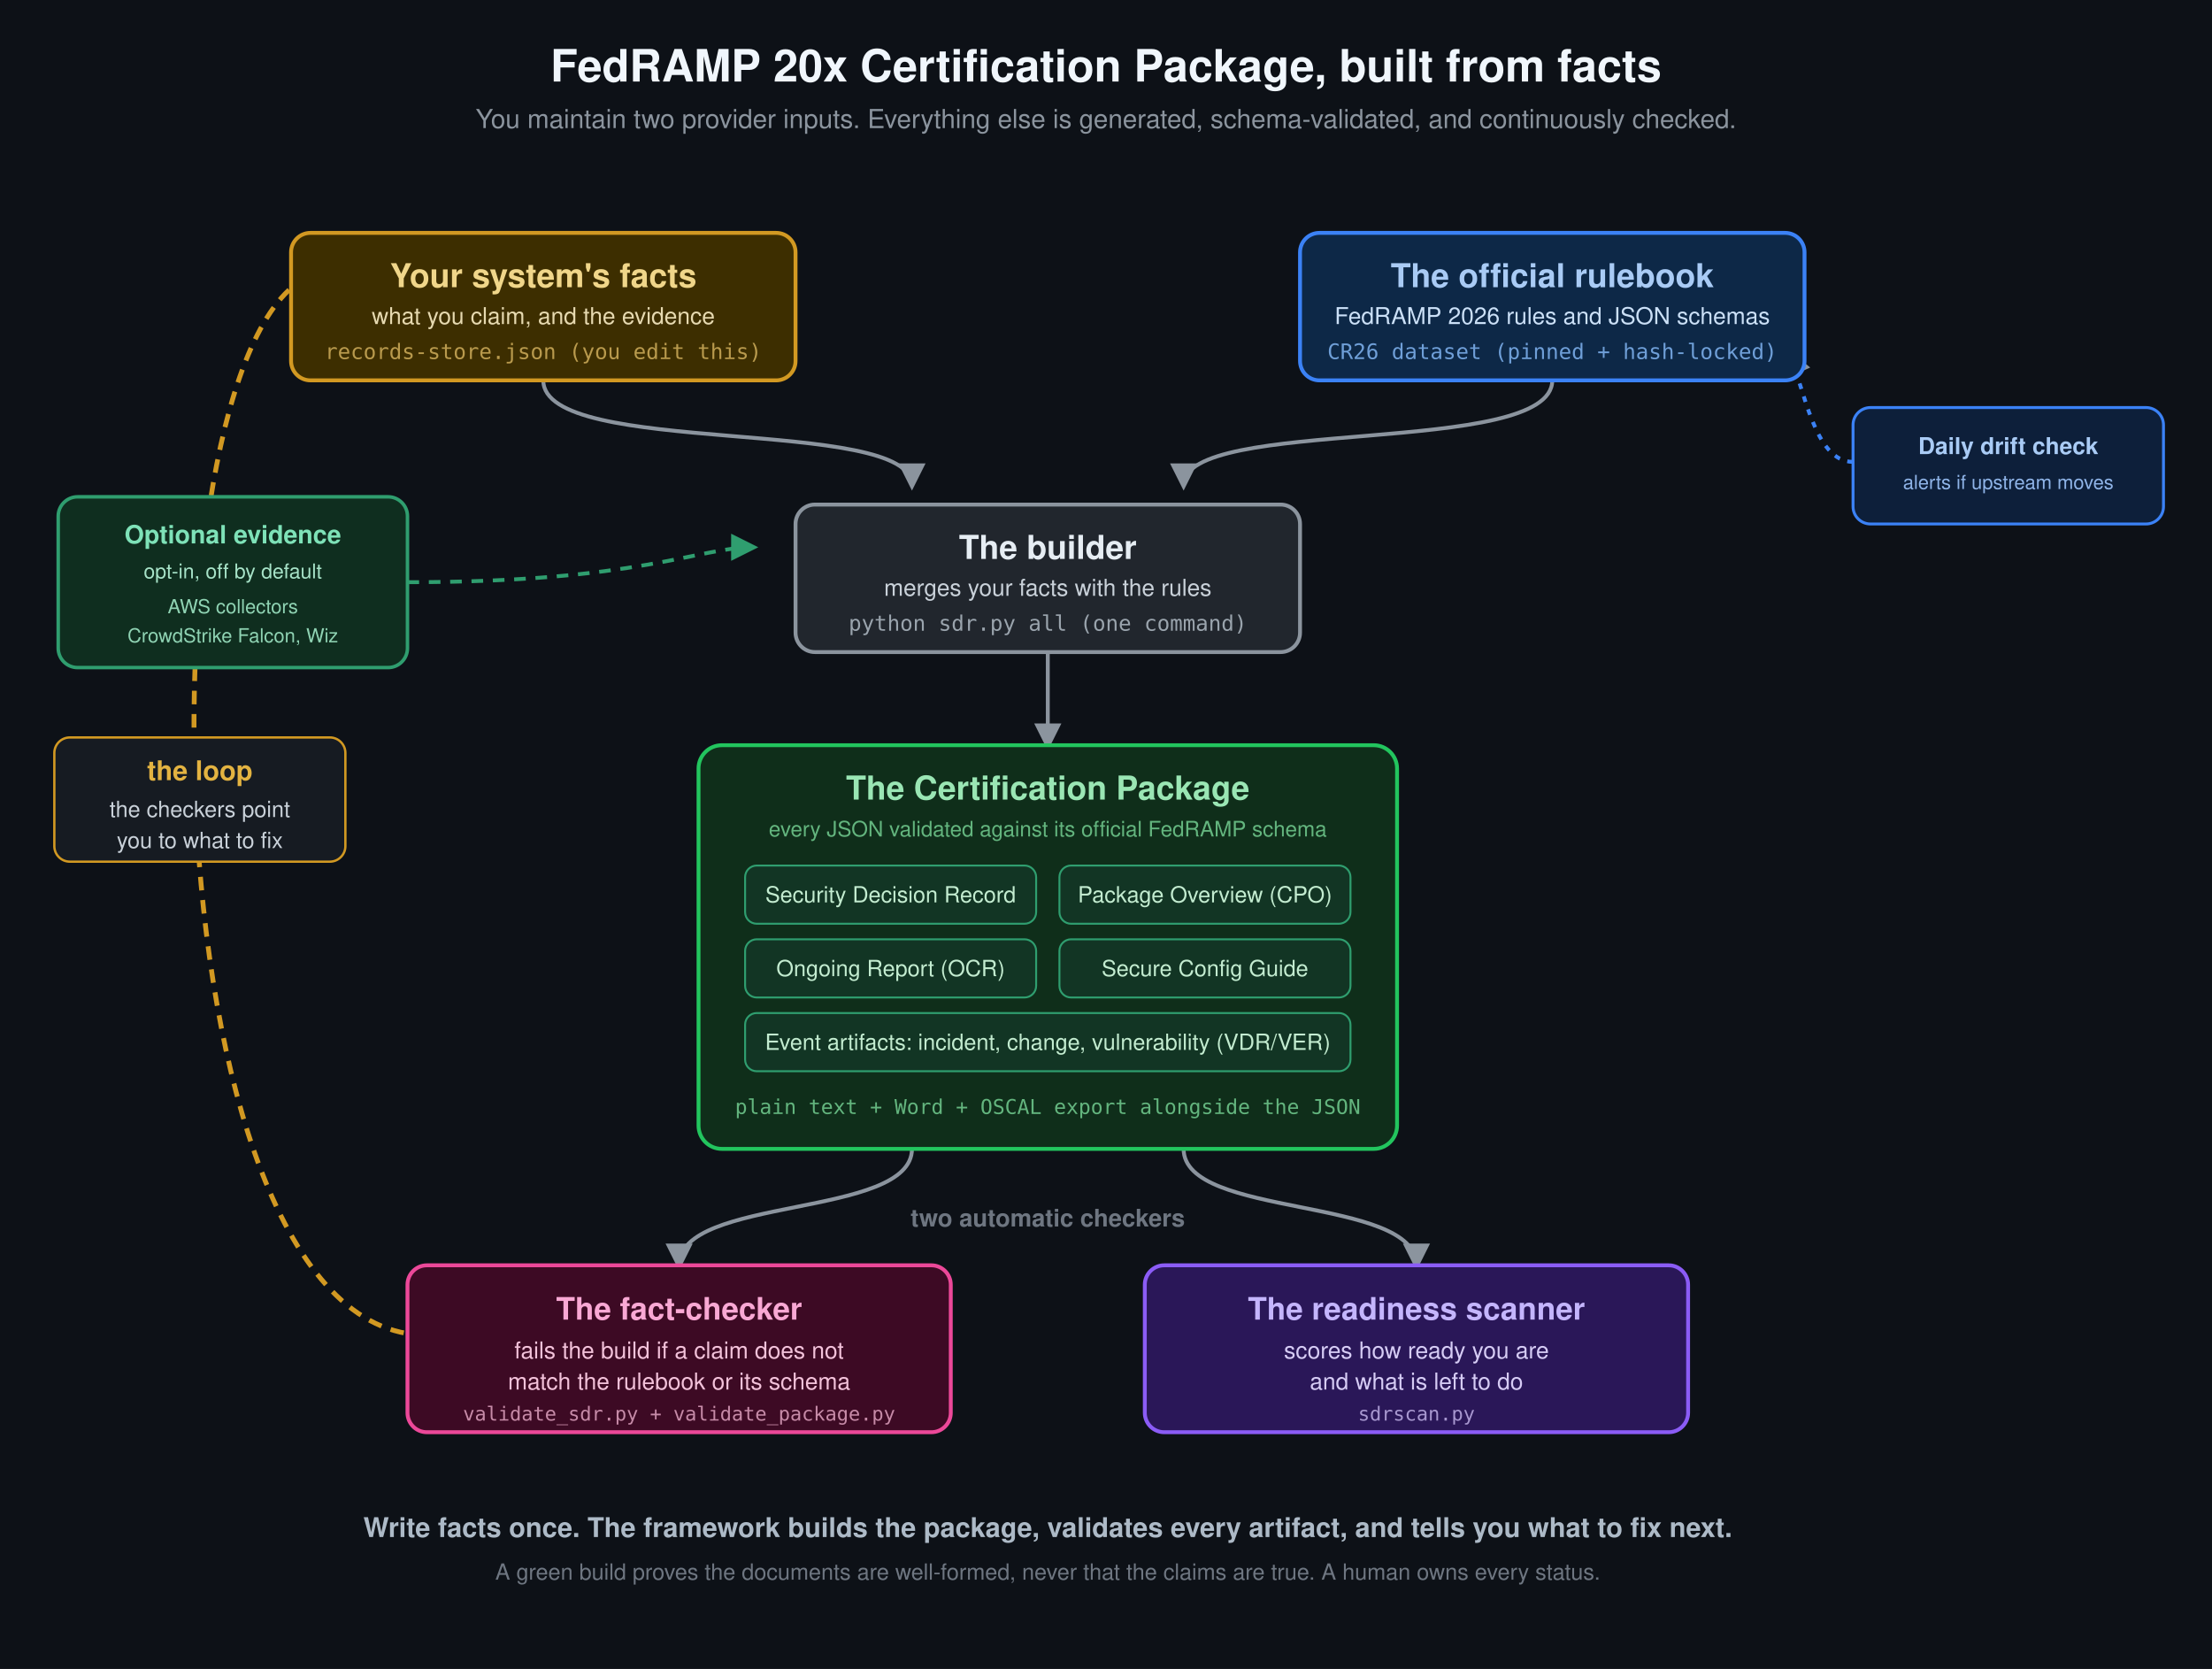
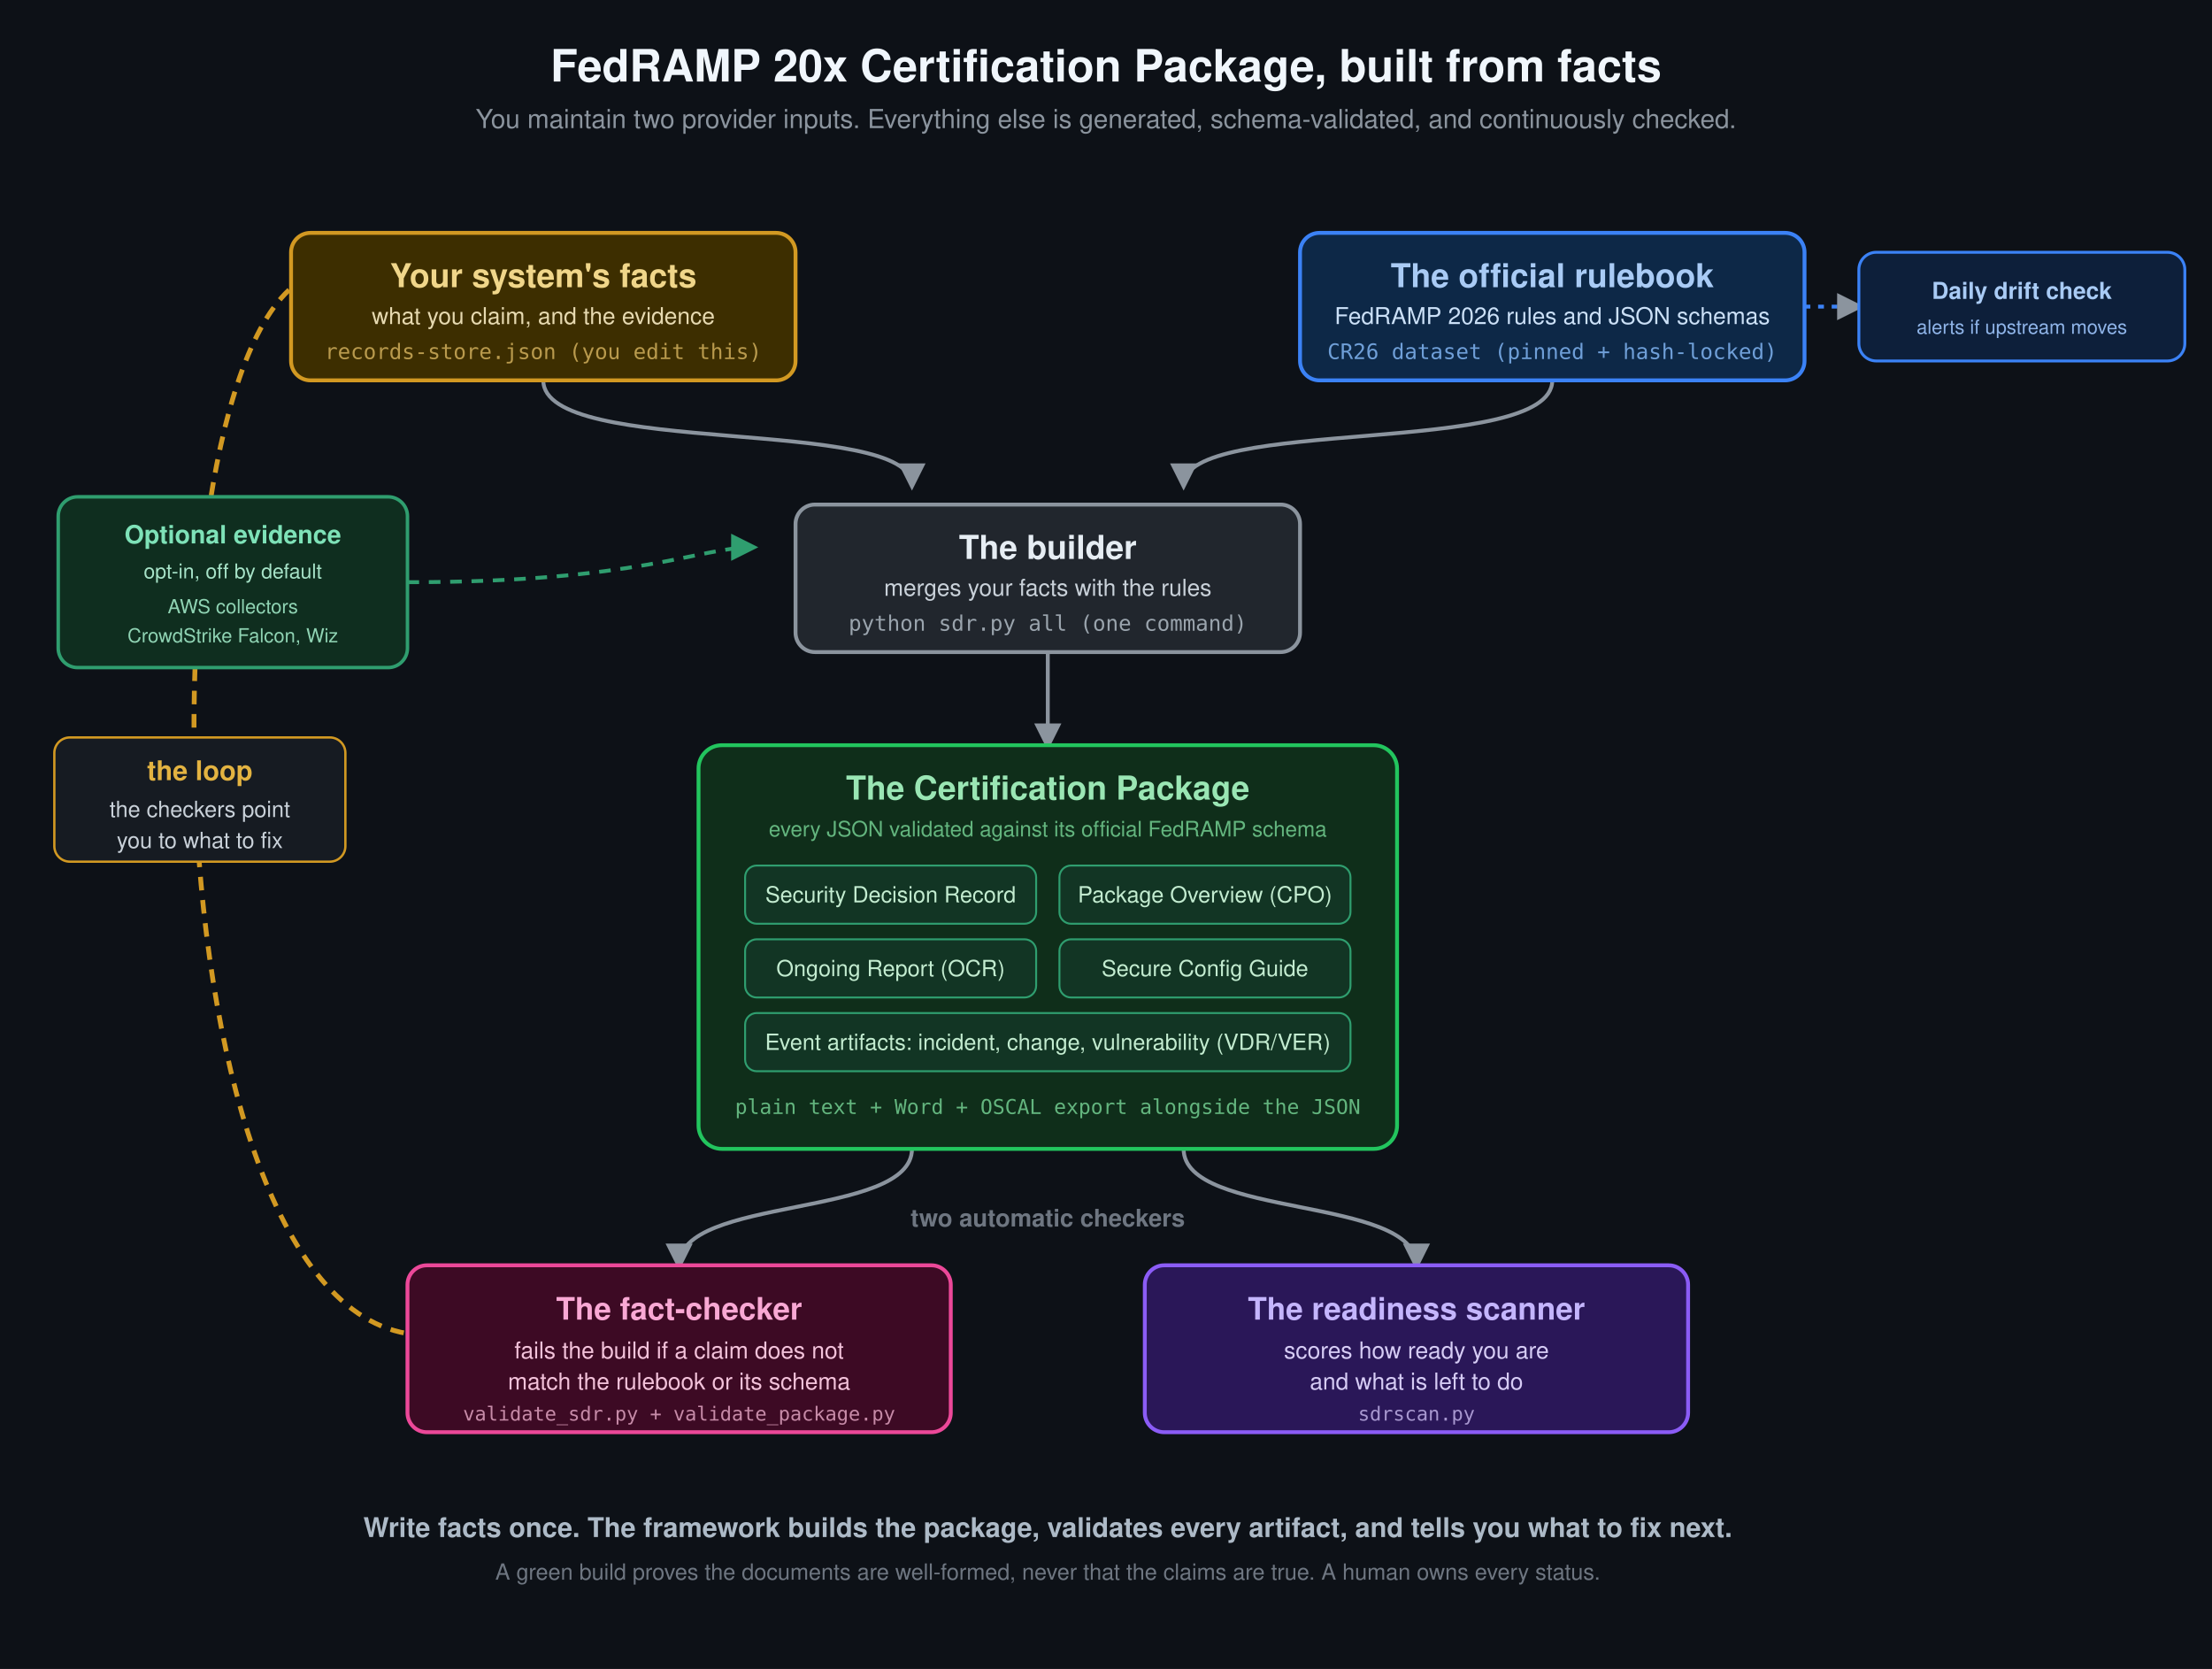
<svg xmlns="http://www.w3.org/2000/svg" viewBox="0 0 1140 860" font-family="-apple-system,BlinkMacSystemFont,'Segoe UI',Helvetica,Arial,sans-serif">
  <defs>
    <marker id="arrow" viewBox="0 0 10 10" refX="8" refY="5" markerWidth="7" markerHeight="7" orient="auto-start-reverse">
      <path d="M0,0 L10,5 L0,10 z" fill="#8b949e" />
    </marker>
    <marker id="arrowLoop" viewBox="0 0 10 10" refX="8" refY="5" markerWidth="7.5" markerHeight="7.5" orient="auto-start-reverse">
      <path d="M0,0 L10,5 L0,10 z" fill="#d29922" />
    </marker>
    <marker id="arrowOpt" viewBox="0 0 10 10" refX="8" refY="5" markerWidth="7" markerHeight="7" orient="auto-start-reverse">
      <path d="M0,0 L10,5 L0,10 z" fill="#2f9e6f" />
    </marker>
  </defs>
  <rect x="0" y="0" width="1140" height="860" fill="#0d1117" />
  <text x="570" y="42" fill="#f0f6fc" font-size="23" text-anchor="middle" font-weight="700">FedRAMP 20x Certification Package, built from facts</text>
  <text x="570" y="66" fill="#8b949e" font-size="13.5" text-anchor="middle">You maintain two provider inputs. Everything else is generated, schema-validated, and continuously checked.</text>
  <g stroke="#8b949e" stroke-width="2" fill="none">
    <path d="M280,196 C280,236 470,214 470,250" marker-end="url(#arrow)" />
    <path d="M800,196 C800,236 610,214 610,250" marker-end="url(#arrow)" />
    <path d="M540,336 L540,384" marker-end="url(#arrow)" />
    <path d="M470,592 C470,628 350,616 350,652" marker-end="url(#arrow)" />
    <path d="M610,592 C610,628 730,616 730,652" marker-end="url(#arrow)" />
  </g>
  <path d="M210,300 C330,300 360,282 388,282" fill="none" stroke="#2f9e6f" stroke-width="2" stroke-dasharray="6 5" marker-end="url(#arrowOpt)" />
-   <path d="M955,238 C935,238 930,200 922,182" fill="none" stroke="#3b82f6" stroke-width="2" stroke-dasharray="3 4" marker-end="url(#arrow)" />
+   <path d="M930,158 L958,158" fill="none" stroke="#3b82f6" stroke-width="2" stroke-dasharray="3 4" marker-end="url(#arrow)" />
  <path d="M220,688 C70,688 70,150 168,140" fill="none" stroke="#d29922" stroke-width="2.5" stroke-dasharray="7 5" marker-end="url(#arrowLoop)" />
  <path d="M220,688 L246,688" fill="none" stroke="#d29922" stroke-width="2.5" stroke-dasharray="7 5" />
  <g transform="translate(92,410)">
    <rect x="-64" y="-30" width="150" height="64" rx="8" fill="#161b22" stroke="#d29922" stroke-width="1.2" />
    <text x="11" y="-8" fill="#e3b341" font-size="14" text-anchor="middle" font-weight="700">the loop</text>
    <text x="11" y="11" fill="#c9d1d9" font-size="11.5" text-anchor="middle">the checkers point</text>
    <text x="11" y="27" fill="#c9d1d9" font-size="11.5" text-anchor="middle">you to what to fix</text>
  </g>
  <g>
    <rect x="150" y="120" width="260" height="76" rx="10" fill="#3d2e00" stroke="#d29922" stroke-width="2" />
    <text x="280" y="148" fill="#f0d68a" font-size="17" text-anchor="middle" font-weight="700">Your system's facts</text>
    <text x="280" y="167" fill="#e6d9b0" font-size="12" text-anchor="middle">what you claim, and the evidence</text>
    <text x="280" y="185" fill="#b99a4d" font-size="11" text-anchor="middle" font-family="ui-monospace,'SF Mono',Menlo,Consolas,monospace">records-store.json  (you edit this)</text>
  </g>
  <g>
    <rect x="670" y="120" width="260" height="76" rx="10" fill="#0d2847" stroke="#3b82f6" stroke-width="2" />
    <text x="800" y="148" fill="#a9cbf5" font-size="17" text-anchor="middle" font-weight="700">The official rulebook</text>
    <text x="800" y="167" fill="#cbe0f7" font-size="12" text-anchor="middle">FedRAMP 2026 rules and JSON schemas</text>
    <text x="800" y="185" fill="#6f9fd8" font-size="11" text-anchor="middle" font-family="ui-monospace,'SF Mono',Menlo,Consolas,monospace">CR26 dataset  (pinned + hash-locked)</text>
  </g>
  <g>
    <rect x="30" y="256" width="180" height="88" rx="10" fill="#0f2e1f" stroke="#2f9e6f" stroke-width="1.8" />
    <text x="120" y="280" fill="#7ee2b8" font-size="13" text-anchor="middle" font-weight="700">Optional evidence</text>
    <text x="120" y="298" fill="#a7e3c8" font-size="10.5" text-anchor="middle">opt-in, off by default</text>
    <text x="120" y="316" fill="#8fd3b3" font-size="10" text-anchor="middle">AWS collectors</text>
    <text x="120" y="331" fill="#8fd3b3" font-size="10" text-anchor="middle">CrowdStrike Falcon, Wiz</text>
  </g>
  <g>
-     <rect x="955" y="210" width="160" height="60" rx="9" fill="#0d1f3a" stroke="#3b82f6" stroke-width="1.5" />
-     <text x="1035" y="234" fill="#a9cbf5" font-size="12" text-anchor="middle" font-weight="700">Daily drift check</text>
-     <text x="1035" y="252" fill="#8fb4e8" font-size="10" text-anchor="middle">alerts if upstream moves</text>
+     <rect x="958" y="130" width="168" height="56" rx="9" fill="#0d1f3a" stroke="#3b82f6" stroke-width="1.5" />
+     <text x="1042" y="154" fill="#a9cbf5" font-size="12" text-anchor="middle" font-weight="700">Daily drift check</text>
+     <text x="1042" y="172" fill="#8fb4e8" font-size="10" text-anchor="middle">alerts if upstream moves</text>
  </g>
  <g>
    <rect x="410" y="260" width="260" height="76" rx="10" fill="#21262d" stroke="#8b949e" stroke-width="2" />
    <text x="540" y="288" fill="#e6edf3" font-size="17" text-anchor="middle" font-weight="700">The builder</text>
    <text x="540" y="307" fill="#c9d1d9" font-size="12" text-anchor="middle">merges your facts with the rules</text>
    <text x="540" y="325" fill="#9aa4ad" font-size="11" text-anchor="middle" font-family="ui-monospace,'SF Mono',Menlo,Consolas,monospace">python sdr.py all  (one command)</text>
  </g>
  <g>
    <rect x="360" y="384" width="360" height="208" rx="12" fill="#0f2e1a" stroke="#22c55e" stroke-width="2" />
    <text x="540" y="412" fill="#9ae6b4" font-size="17" text-anchor="middle" font-weight="700">The Certification Package</text>
    <text x="540" y="431" fill="#63b57e" font-size="11" text-anchor="middle">every JSON validated against its official FedRAMP schema</text>
    <g font-size="11.5" text-anchor="middle">
      <rect x="384" y="446" width="150" height="30" rx="6" fill="#123524" stroke="#2f9e6f" />
      <text x="459" y="465" fill="#c3ecd0">Security Decision Record</text>
      <rect x="546" y="446" width="150" height="30" rx="6" fill="#123524" stroke="#2f9e6f" />
      <text x="621" y="465" fill="#c3ecd0">Package Overview (CPO)</text>
      <rect x="384" y="484" width="150" height="30" rx="6" fill="#123524" stroke="#2f9e6f" />
      <text x="459" y="503" fill="#c3ecd0">Ongoing Report (OCR)</text>
      <rect x="546" y="484" width="150" height="30" rx="6" fill="#123524" stroke="#2f9e6f" />
      <text x="621" y="503" fill="#c3ecd0">Secure Config Guide</text>
      <rect x="384" y="522" width="312" height="30" rx="6" fill="#123524" stroke="#2f9e6f" />
      <text x="540" y="541" fill="#c3ecd0">Event artifacts: incident, change, vulnerability (VDR/VER)</text>
    </g>
    <text x="540" y="574" fill="#63b57e" font-size="10.5" text-anchor="middle" font-family="ui-monospace,'SF Mono',Menlo,Consolas,monospace">plain text + Word + OSCAL export alongside the JSON</text>
  </g>
  <text x="540" y="632" fill="#6e7681" font-size="12.5" text-anchor="middle" font-weight="600">two automatic checkers</text>
  <g>
    <rect x="210" y="652" width="280" height="86" rx="10" fill="#3d0a24" stroke="#ec4899" stroke-width="2" />
    <text x="350" y="680" fill="#f9a8d4" font-size="16" text-anchor="middle" font-weight="700">The fact-checker</text>
    <text x="350" y="700" fill="#f3c2da" font-size="12" text-anchor="middle">fails the build if a claim does not</text>
    <text x="350" y="716" fill="#f3c2da" font-size="12" text-anchor="middle">match the rulebook or its schema</text>
    <text x="350" y="732" fill="#c78ba8" font-size="10" text-anchor="middle" font-family="ui-monospace,'SF Mono',Menlo,Consolas,monospace">validate_sdr.py + validate_package.py</text>
  </g>
  <g>
    <rect x="590" y="652" width="280" height="86" rx="10" fill="#2a1758" stroke="#8b5cf6" stroke-width="2" />
    <text x="730" y="680" fill="#c4b5fd" font-size="16" text-anchor="middle" font-weight="700">The readiness scanner</text>
    <text x="730" y="700" fill="#d6ccf5" font-size="12" text-anchor="middle">scores how ready you are</text>
    <text x="730" y="716" fill="#d6ccf5" font-size="12" text-anchor="middle">and what is left to do</text>
    <text x="730" y="732" fill="#a898d0" font-size="10" text-anchor="middle" font-family="ui-monospace,'SF Mono',Menlo,Consolas,monospace">sdrscan.py</text>
  </g>
  <text x="540" y="792" fill="#adbac7" font-size="14" text-anchor="middle" font-weight="600">Write facts once. The framework builds the package, validates every artifact, and tells you what to fix next.</text>
  <text x="540" y="814" fill="#6e7681" font-size="11.5" text-anchor="middle">A green build proves the documents are well-formed, never that the claims are true. A human owns every status.</text>
</svg>
